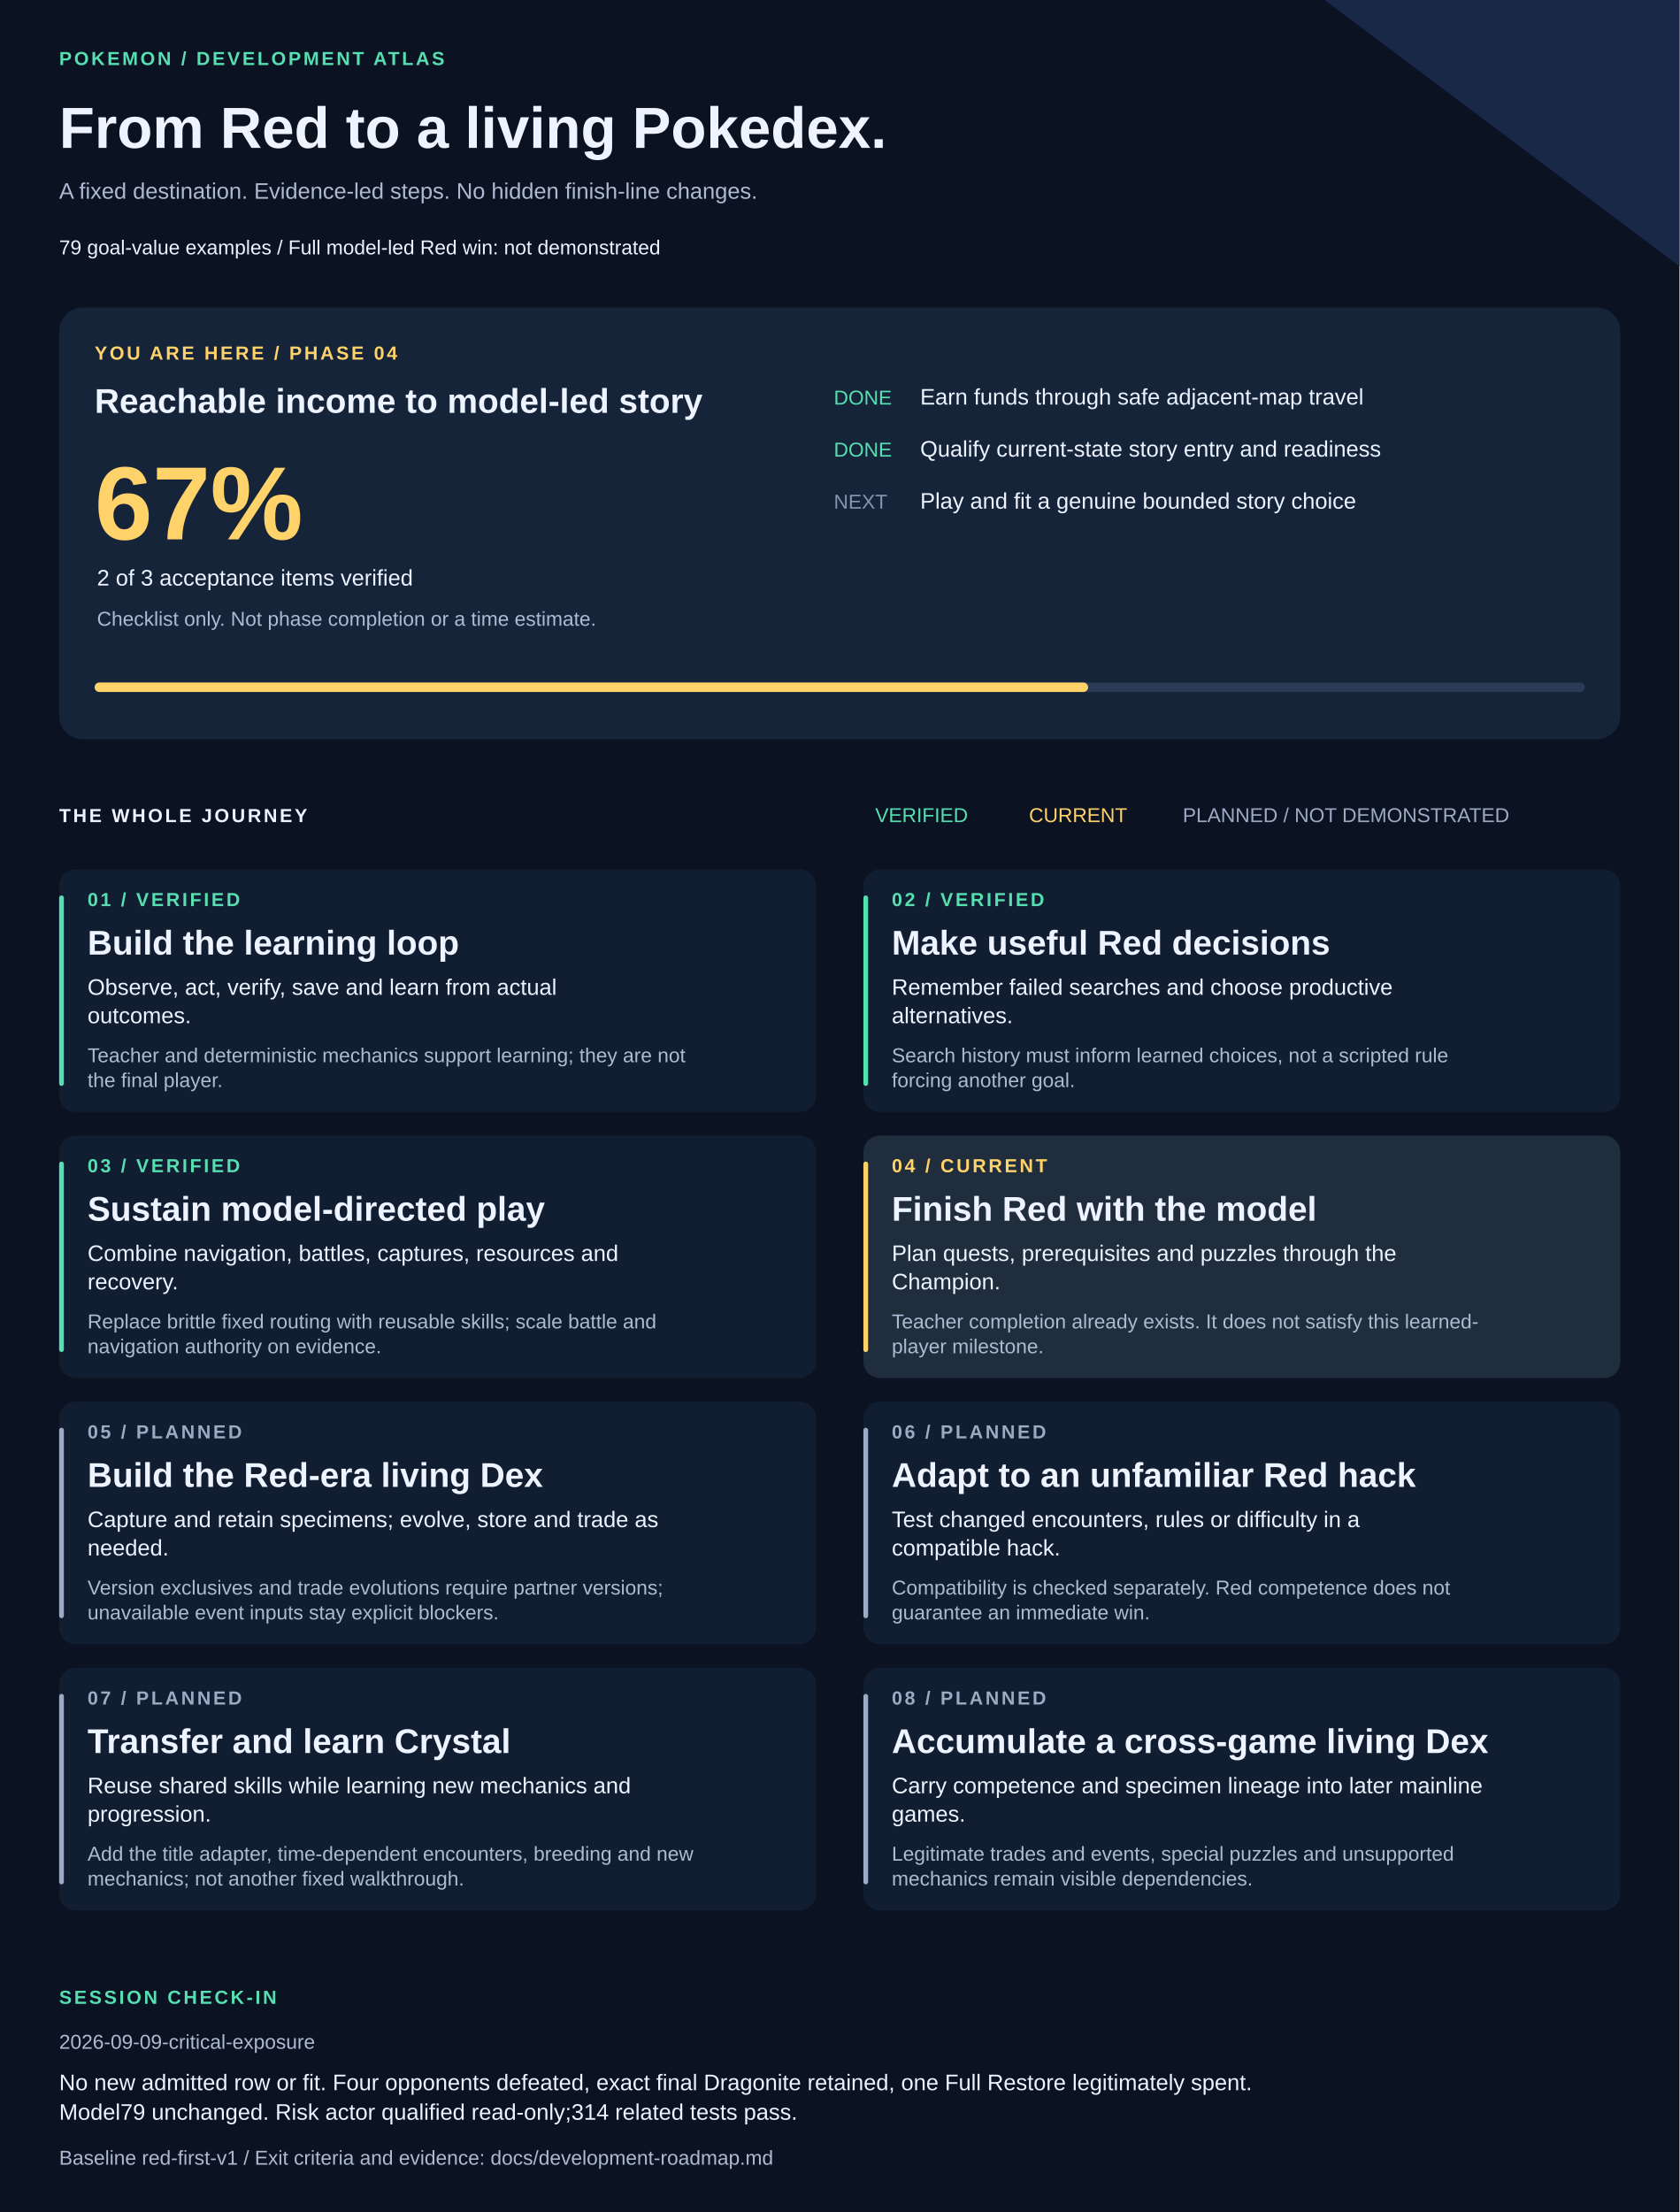
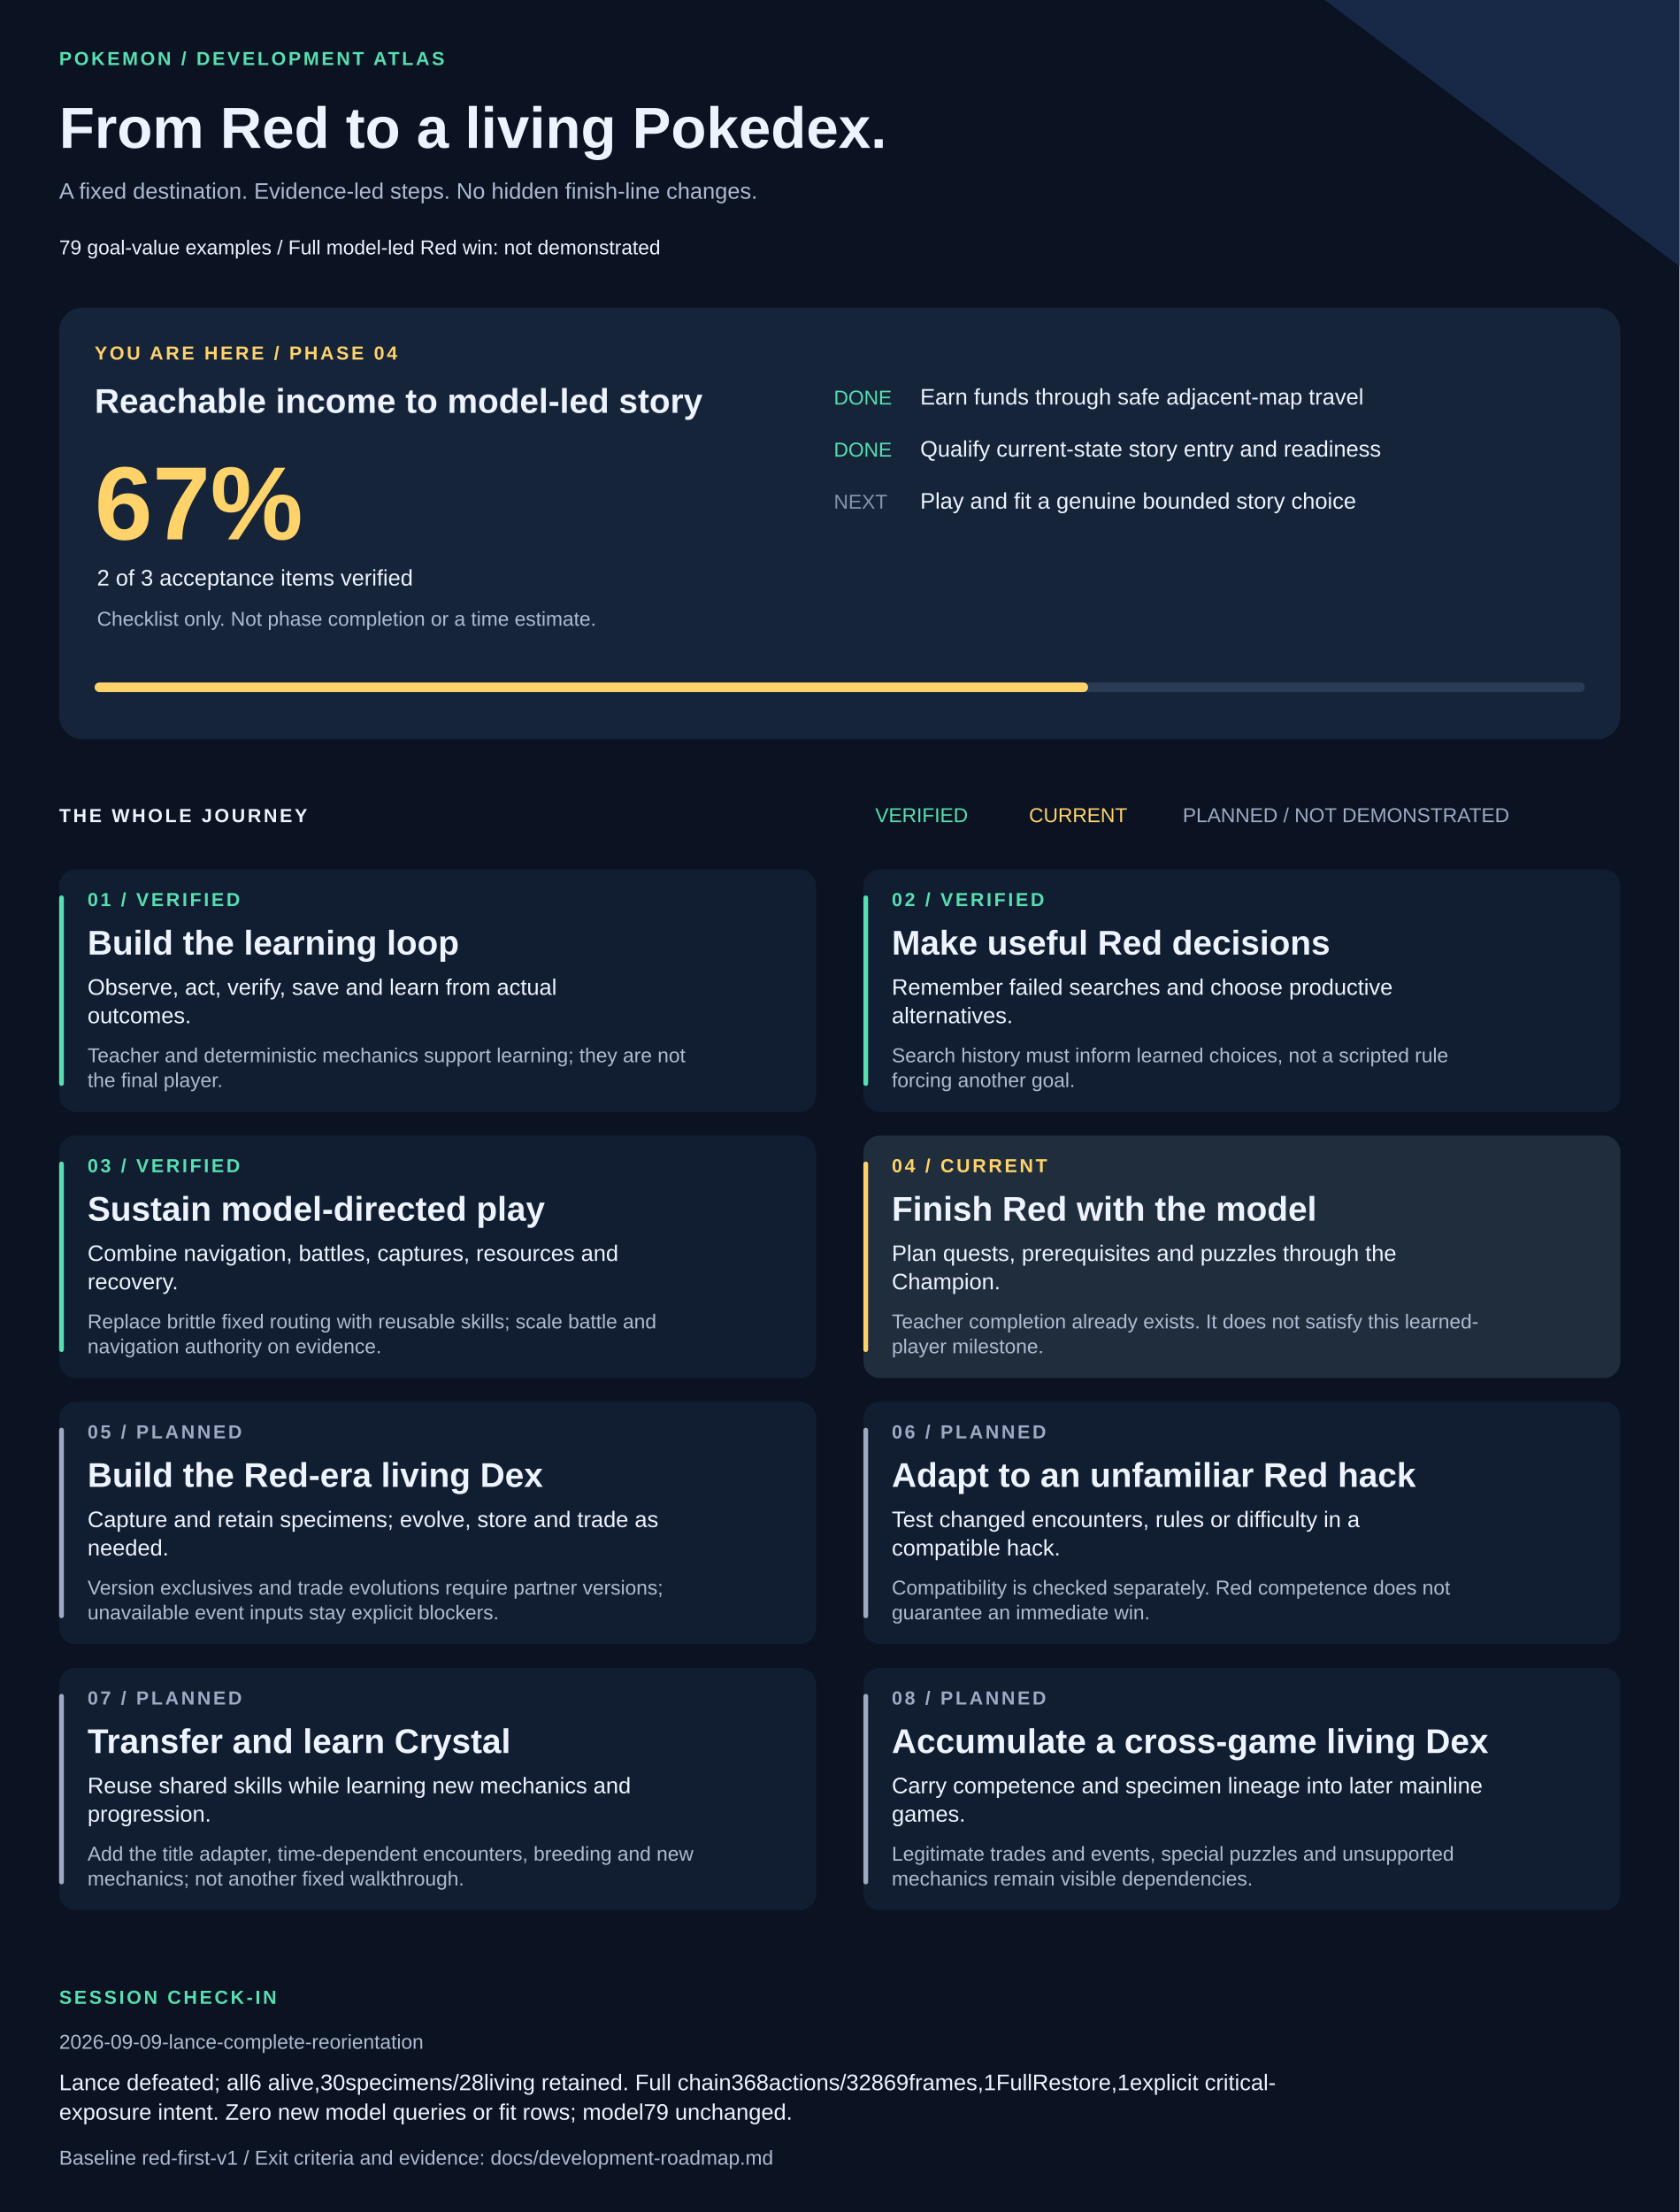
<svg xmlns="http://www.w3.org/2000/svg" width="1420" height="1870" viewBox="0 0 1420 1870" role="img" aria-labelledby="title description">
  <style>text{font-family:Arial,Helvetica,sans-serif;fill:#edf3ff}.muted{fill:#adbad1}.eyebrow{font-size:16px;letter-spacing:2px;font-weight:bold}.heading{font-size:29px;font-weight:bold}.body{font-size:19px}.small{font-size:17px}</style>
  <rect width="1420" height="1870" fill="#0b1221" />
  <path d="M1120 0H1420V225Z" fill="#172947" />
  <text x="50" y="55" class="eyebrow" style="fill:#57dfb1">POKEMON / DEVELOPMENT ATLAS</text>
  <text x="50" y="125" style="font-size:49px;font-weight:bold">From Red to a living Pokedex.</text>
  <text x="50" y="168" class="body muted">A fixed destination. Evidence-led steps. No hidden finish-line changes.</text>
  <text x="50" y="215" class="small">79 goal-value examples  /  Full model-led Red win: not demonstrated</text>
  <rect x="50" y="260" width="1320" height="365" rx="20" fill="#16243a" />
  <text x="80" y="304" class="eyebrow" style="fill:#ffd36a">YOU ARE HERE / PHASE 04</text>
  <text x="80" y="349" class="heading">Reachable income to model-led story</text>
  <text x="80" y="456" style="font-size:88px;font-weight:bold;fill:#ffd36a">67%</text>
  <text x="82" y="495" class="body">2 of 3 acceptance items verified</text>
  <text x="82" y="529" class="small muted">Checklist only. Not phase completion or a time estimate.</text>
  <text x="705" y="342" class="small" style="fill:#57dfb1">DONE</text>
  <text x="778" y="342" class="body">Earn funds through safe adjacent-map travel</text>
  <text x="705" y="386" class="small" style="fill:#57dfb1">DONE</text>
  <text x="778" y="386" class="body">Qualify current-state story entry and readiness</text>
  <text x="705" y="430" class="small" style="fill:#8594ad">NEXT</text>
  <text x="778" y="430" class="body">Play and fit a genuine bounded story choice</text>
  <rect x="80" y="577" width="1260" height="8" rx="4" fill="#293b55" />
  <rect x="80" y="577" width="840" height="8" rx="4" fill="#ffd36a" />
  <text x="50" y="695" class="eyebrow">THE WHOLE JOURNEY</text>
  <text x="740" y="695" class="small" style="fill:#57dfb1">VERIFIED</text>
  <text x="870" y="695" class="small" style="fill:#ffd36a">CURRENT</text>
  <text x="1000" y="695" class="small" style="fill:#9daac4">PLANNED / NOT DEMONSTRATED</text>
  <rect x="50" y="735" width="640" height="205" rx="14" fill="#111e31" />
  <rect x="50" y="757" width="4" height="161" rx="2" fill="#57dfb1" />
  <text x="74" y="766" class="eyebrow" style="fill:#57dfb1">01 / VERIFIED</text>
  <text x="74" y="807" class="heading">Build the learning loop</text>
  <text x="74" y="841" class="body">Observe, act, verify, save and learn from actual</text>
  <text x="74" y="865" class="body">outcomes.</text>
  <text x="74" y="898" class="small muted">Teacher and deterministic mechanics support learning; they are not</text>
  <text x="74" y="919" class="small muted">the final player.</text>
  <rect x="730" y="735" width="640" height="205" rx="14" fill="#111e31" />
  <rect x="730" y="757" width="4" height="161" rx="2" fill="#57dfb1" />
  <text x="754" y="766" class="eyebrow" style="fill:#57dfb1">02 / VERIFIED</text>
  <text x="754" y="807" class="heading">Make useful Red decisions</text>
  <text x="754" y="841" class="body">Remember failed searches and choose productive</text>
  <text x="754" y="865" class="body">alternatives.</text>
  <text x="754" y="898" class="small muted">Search history must inform learned choices, not a scripted rule</text>
  <text x="754" y="919" class="small muted">forcing another goal.</text>
  <rect x="50" y="960" width="640" height="205" rx="14" fill="#111e31" />
  <rect x="50" y="982" width="4" height="161" rx="2" fill="#57dfb1" />
  <text x="74" y="991" class="eyebrow" style="fill:#57dfb1">03 / VERIFIED</text>
  <text x="74" y="1032" class="heading">Sustain model-directed play</text>
  <text x="74" y="1066" class="body">Combine navigation, battles, captures, resources and</text>
  <text x="74" y="1090" class="body">recovery.</text>
  <text x="74" y="1123" class="small muted">Replace brittle fixed routing with reusable skills; scale battle and</text>
  <text x="74" y="1144" class="small muted">navigation authority on evidence.</text>
  <rect x="730" y="960" width="640" height="205" rx="14" fill="#202d3d" />
  <rect x="730" y="982" width="4" height="161" rx="2" fill="#ffd36a" />
  <text x="754" y="991" class="eyebrow" style="fill:#ffd36a">04 / CURRENT</text>
  <text x="754" y="1032" class="heading">Finish Red with the model</text>
  <text x="754" y="1066" class="body">Plan quests, prerequisites and puzzles through the</text>
  <text x="754" y="1090" class="body">Champion.</text>
  <text x="754" y="1123" class="small muted">Teacher completion already exists. It does not satisfy this learned-</text>
  <text x="754" y="1144" class="small muted">player milestone.</text>
  <rect x="50" y="1185" width="640" height="205" rx="14" fill="#111e31" />
  <rect x="50" y="1207" width="4" height="161" rx="2" fill="#9daac4" />
  <text x="74" y="1216" class="eyebrow" style="fill:#9daac4">05 / PLANNED</text>
  <text x="74" y="1257" class="heading">Build the Red-era living Dex</text>
  <text x="74" y="1291" class="body">Capture and retain specimens; evolve, store and trade as</text>
  <text x="74" y="1315" class="body">needed.</text>
  <text x="74" y="1348" class="small muted">Version exclusives and trade evolutions require partner versions;</text>
  <text x="74" y="1369" class="small muted">unavailable event inputs stay explicit blockers.</text>
  <rect x="730" y="1185" width="640" height="205" rx="14" fill="#111e31" />
  <rect x="730" y="1207" width="4" height="161" rx="2" fill="#9daac4" />
  <text x="754" y="1216" class="eyebrow" style="fill:#9daac4">06 / PLANNED</text>
  <text x="754" y="1257" class="heading">Adapt to an unfamiliar Red hack</text>
  <text x="754" y="1291" class="body">Test changed encounters, rules or difficulty in a</text>
  <text x="754" y="1315" class="body">compatible hack.</text>
  <text x="754" y="1348" class="small muted">Compatibility is checked separately. Red competence does not</text>
  <text x="754" y="1369" class="small muted">guarantee an immediate win.</text>
  <rect x="50" y="1410" width="640" height="205" rx="14" fill="#111e31" />
  <rect x="50" y="1432" width="4" height="161" rx="2" fill="#9daac4" />
  <text x="74" y="1441" class="eyebrow" style="fill:#9daac4">07 / PLANNED</text>
  <text x="74" y="1482" class="heading">Transfer and learn Crystal</text>
  <text x="74" y="1516" class="body">Reuse shared skills while learning new mechanics and</text>
  <text x="74" y="1540" class="body">progression.</text>
  <text x="74" y="1573" class="small muted">Add the title adapter, time-dependent encounters, breeding and new</text>
  <text x="74" y="1594" class="small muted">mechanics; not another fixed walkthrough.</text>
  <rect x="730" y="1410" width="640" height="205" rx="14" fill="#111e31" />
  <rect x="730" y="1432" width="4" height="161" rx="2" fill="#9daac4" />
  <text x="754" y="1441" class="eyebrow" style="fill:#9daac4">08 / PLANNED</text>
  <text x="754" y="1482" class="heading">Accumulate a cross-game living Dex</text>
  <text x="754" y="1516" class="body">Carry competence and specimen lineage into later mainline</text>
  <text x="754" y="1540" class="body">games.</text>
  <text x="754" y="1573" class="small muted">Legitimate trades and events, special puzzles and unsupported</text>
  <text x="754" y="1594" class="small muted">mechanics remain visible dependencies.</text>
  <text x="50" y="1694" class="eyebrow" style="fill:#57dfb1">SESSION CHECK-IN</text>
-   <text x="50" y="1732" class="small muted">2026-09-09-critical-exposure</text>
-   <text x="50" y="1767" class="body">No new admitted row or fit. Four opponents defeated, exact final Dragonite retained, one Full Restore legitimately spent.</text>
-   <text x="50" y="1792" class="body">Model79 unchanged. Risk actor qualified read-only;314 related tests pass.</text>
+   <text x="50" y="1732" class="small muted">2026-09-09-lance-complete-reorientation</text>
+   <text x="50" y="1767" class="body">Lance defeated; all6 alive,30specimens/28living retained. Full chain368actions/32869frames,1FullRestore,1explicit critical-</text>
+   <text x="50" y="1792" class="body">exposure intent. Zero new model queries or fit rows; model79 unchanged.</text>
  <text x="50" y="1830" class="small muted">Baseline red-first-v1 / Exit criteria and evidence: docs/development-roadmap.md</text>
</svg>
